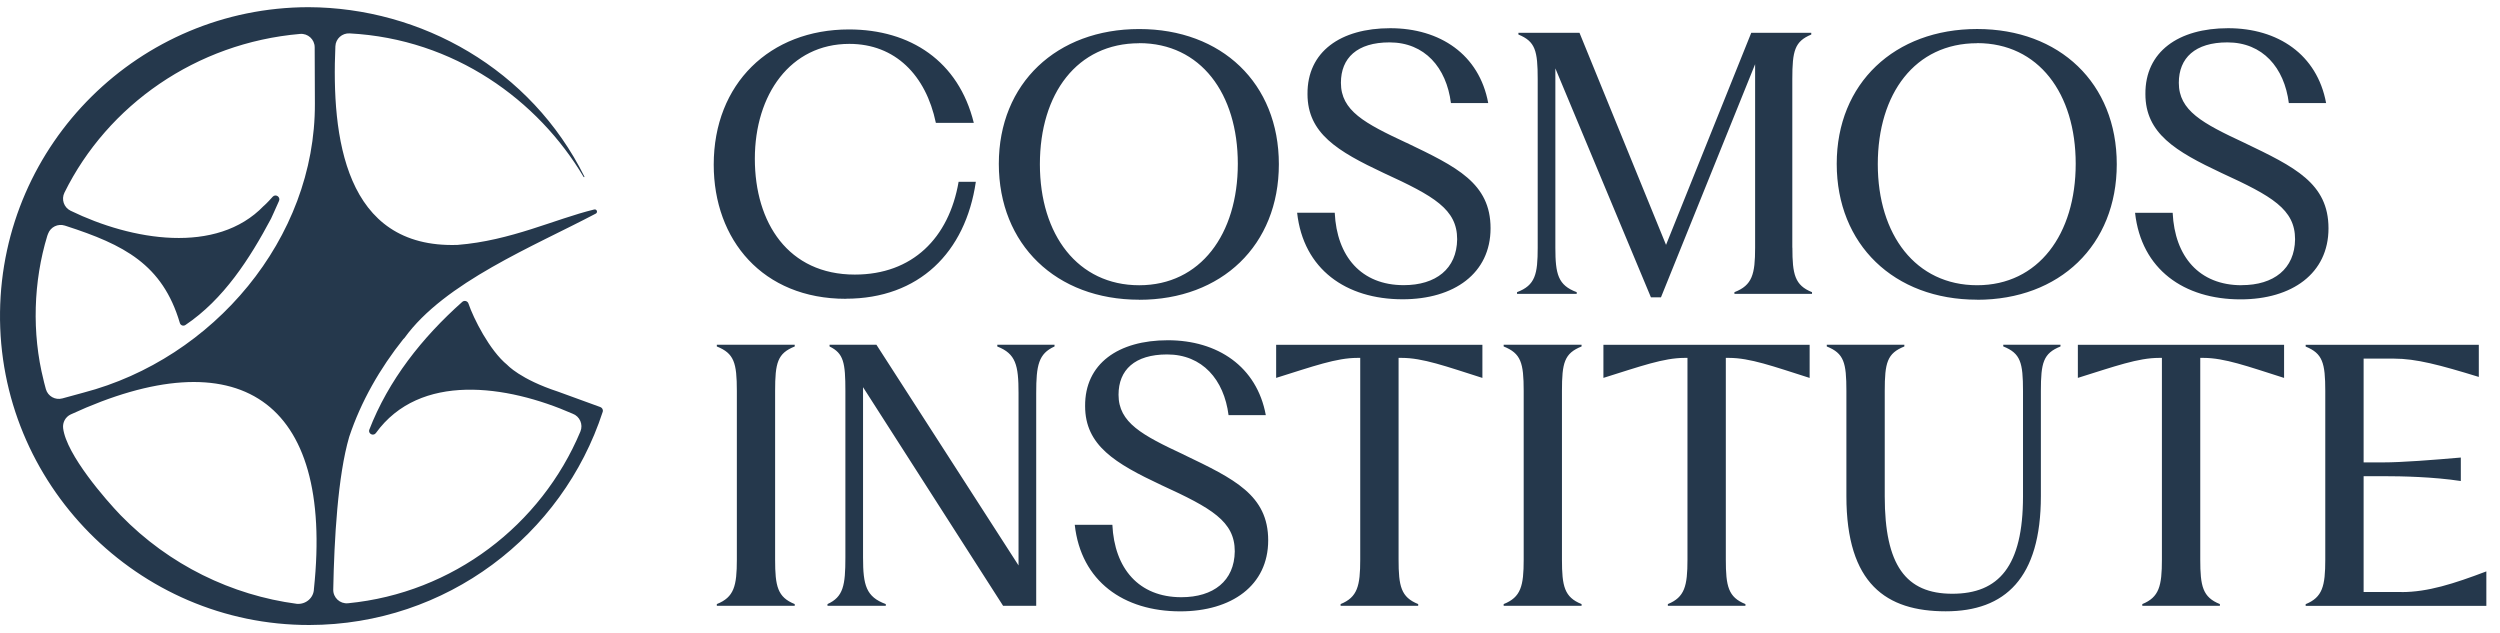
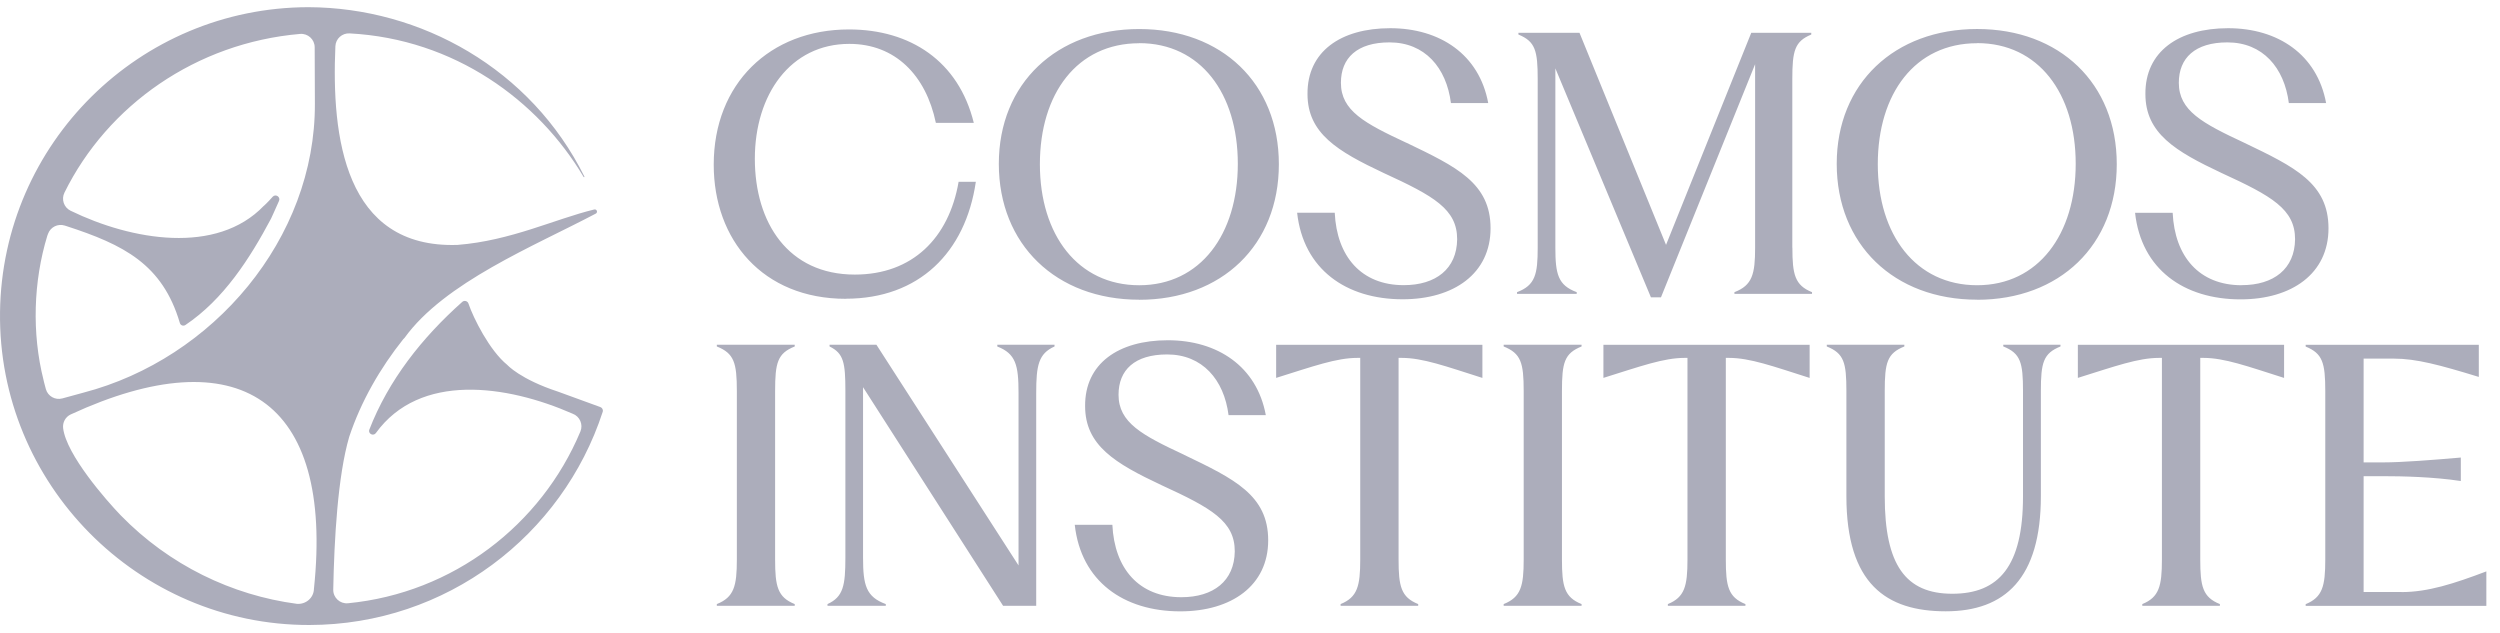
<svg xmlns="http://www.w3.org/2000/svg" width="174" height="44" viewBox="0 0 174 44" fill="none">
-   <path d="M58.867 20.791C63.959 20.791 67.199 17.575 67.918 12.654H66.719C66.045 16.568 63.502 19.111 59.496 19.111C54.861 19.111 52.537 15.511 52.537 11.048C52.537 6.585 55.011 3.054 59.113 3.054C62.308 3.054 64.444 5.237 65.136 8.551H67.776C66.719 4.254 63.359 2.049 59.086 2.049C53.589 2.049 49.675 5.82 49.675 11.46C49.675 16.694 53.081 20.797 58.869 20.797V20.791H58.867ZM79.289 20.865C85.026 20.865 89.009 17.071 89.009 11.431C89.009 5.792 85.026 2.021 79.289 2.021C73.552 2.021 69.518 5.792 69.518 11.403C69.518 17.015 73.501 20.86 79.289 20.86V20.865ZM79.289 3.003C83.564 3.003 86.152 6.505 86.152 11.402C86.152 16.298 83.557 19.853 79.289 19.853C75.022 19.853 72.376 16.351 72.376 11.431C72.376 6.512 74.969 3.01 79.289 3.01V3.004V3.003ZM97.888 9.939C94.963 8.574 93.328 7.705 93.328 5.762C93.328 4.036 94.453 2.95 96.711 2.95C99.162 2.95 100.671 4.704 100.985 7.173H103.58C102.956 3.791 100.22 1.963 96.762 1.963C93.304 1.963 90.979 3.596 91.002 6.545C91.002 9.282 93.088 10.527 96.305 12.041C99.807 13.647 101.418 14.562 101.418 16.653C101.395 18.716 99.933 19.847 97.698 19.847C94.745 19.847 93.041 17.852 92.898 14.807H90.28C90.715 18.744 93.686 20.83 97.623 20.83C101.2 20.83 103.743 19.03 103.743 15.888C103.743 12.746 101.388 11.614 97.886 9.934V9.939H97.888ZM124.745 17.236V5.5C124.745 3.534 124.911 2.883 126.064 2.404V2.284H121.887L115.956 17.043L109.933 2.284H105.682V2.404C106.858 2.884 107.024 3.529 107.024 5.5V17.237C107.024 19.083 106.858 19.855 105.585 20.334V20.454H109.739V20.334C108.442 19.853 108.253 19.088 108.253 17.237V4.758L114.905 20.695H115.603L122.156 4.468V17.239C122.156 19.084 121.961 19.856 120.716 20.335V20.455H126.116V20.335C124.916 19.855 124.75 19.09 124.75 17.239H124.745V17.236ZM137.607 20.864C143.344 20.864 147.327 17.07 147.327 11.43C147.327 5.79 143.344 2.019 137.607 2.019C131.87 2.019 127.836 5.79 127.836 11.402C127.836 17.013 131.819 20.858 137.607 20.858V20.864ZM137.607 3.001C141.882 3.001 144.469 6.504 144.469 11.4C144.469 16.297 141.875 19.852 137.607 19.852C133.34 19.852 130.694 16.349 130.694 11.43C130.694 6.511 133.288 3.008 137.607 3.008V3.003V3.001ZM156.017 19.852C153.064 19.852 151.361 17.858 151.218 14.813H148.601C149.035 18.75 152.006 20.836 155.943 20.836C159.52 20.836 162.063 19.036 162.063 15.893C162.063 12.751 159.709 11.619 156.206 9.939C153.281 8.574 151.646 7.705 151.646 5.762C151.646 4.036 152.773 2.95 155.028 2.95C157.48 2.95 158.988 4.704 159.303 7.173H161.897C161.274 3.791 158.538 1.963 155.08 1.963C151.622 1.963 149.297 3.596 149.32 6.545C149.32 9.282 151.406 10.527 154.622 12.041C158.125 13.647 159.737 14.562 159.737 16.653C159.714 18.716 158.252 19.847 156.017 19.847V19.852ZM49.891 24.114C51.09 24.595 51.285 25.239 51.285 27.211V38.948C51.285 40.793 51.09 41.565 49.891 42.044V42.164H55.313V42.044C54.114 41.564 53.948 40.799 53.948 38.948V27.211C53.948 25.245 54.114 24.593 55.313 24.114V23.994H49.891V24.114ZM69.405 24.114C70.701 24.617 70.89 25.411 70.89 27.354V39.354L60.999 23.994H57.737V24.114C58.719 24.595 58.839 25.239 58.839 27.211V38.805C58.839 40.748 58.696 41.542 57.594 42.044V42.164H61.651V42.044C60.285 41.541 60.068 40.748 60.068 38.805V26.948L69.816 42.164H72.12V27.354C72.12 25.411 72.285 24.616 73.395 24.114V23.994H69.412V24.114H69.406H69.405ZM82.41 31.651C79.485 30.286 77.85 29.417 77.85 27.474C77.85 25.748 78.975 24.669 81.232 24.669C83.684 24.669 85.192 26.423 85.507 28.892H88.1C87.478 25.509 84.74 23.681 81.284 23.681C77.827 23.681 75.501 25.315 75.524 28.265C75.524 31.002 77.61 32.247 80.826 33.761C84.329 35.367 85.94 36.282 85.94 38.373C85.917 40.436 84.454 41.566 82.22 41.566C79.266 41.566 77.564 39.572 77.421 36.527H74.803C75.238 40.464 78.209 42.55 82.146 42.55C85.722 42.55 88.266 40.75 88.266 37.608C88.266 34.465 85.911 33.334 82.409 31.654L82.41 31.651ZM88.815 26.303C91.432 25.485 93.015 24.909 94.478 24.909H94.672V38.948C94.672 40.793 94.478 41.565 93.306 42.044V42.164H98.706V42.044C97.507 41.564 97.341 40.799 97.341 38.948V24.909H97.558C99.02 24.909 100.603 25.486 103.175 26.303V24H88.82V26.303H88.815ZM104.655 24.114C105.854 24.595 106.049 25.239 106.049 27.211V38.948C106.049 40.793 105.854 41.565 104.655 42.044V42.164H110.077V42.044C108.878 41.564 108.712 40.799 108.712 38.948V27.211C108.712 25.245 108.878 24.593 110.077 24.114V23.994H104.655V24.114ZM111.591 26.303C114.209 25.485 115.791 24.909 117.254 24.909H117.448V38.948C117.448 40.793 117.254 41.565 116.083 42.044V42.164H121.482V42.044C120.283 41.564 120.117 40.799 120.117 38.948V24.909H120.334C121.797 24.909 123.38 25.486 125.951 26.303V24H111.598V26.303H111.593H111.591ZM139.435 24.114C140.635 24.595 140.801 25.239 140.801 27.211V34.553C140.801 39.405 139.121 41.325 135.88 41.325C132.639 41.325 131.178 39.331 131.178 34.553V27.211C131.178 25.245 131.344 24.593 132.543 24.114V23.994H127.144V24.114C128.343 24.595 128.509 25.239 128.509 27.211V34.53C128.509 40.65 131.291 42.547 135.423 42.547C139.554 42.547 142.045 40.244 142.045 34.53V27.211C142.045 25.245 142.211 24.593 143.41 24.114V23.994H139.427V24.114H139.433H139.435ZM144.612 26.303C147.23 25.485 148.813 24.909 150.275 24.909H150.469V38.948C150.469 40.793 150.275 41.565 149.104 42.044V42.164H154.504V42.044C153.304 41.564 153.138 40.799 153.138 38.948V24.909H153.355C154.818 24.909 156.401 25.486 158.972 26.303V24H144.619V26.303H144.614H144.612ZM167.149 41.205H164.508V33.142H165.851C167.193 33.142 169.353 33.188 171.273 33.479V31.845C169.353 32.011 167.193 32.183 165.851 32.183H164.508V24.96H166.622C168.159 24.96 169.789 25.395 172.525 26.234V24H160.474V24.12C161.65 24.6 161.839 25.245 161.839 27.216V38.953C161.839 40.799 161.645 41.571 160.474 42.05V42.17H173.05V39.769C170.77 40.632 168.97 41.209 167.147 41.209V41.204L167.149 41.205ZM21.5 0.5C21.49 0.5 21.479 0.5 21.468 0.5C21.463 0.5 21.459 0.5 21.453 0.5H21.5ZM25.692 29.935C25.637 30.21 25.996 30.369 26.161 30.141C29.213 25.916 35.256 26.776 39.853 28.793C40.355 28.977 40.602 29.544 40.395 30.036C37.667 36.545 31.532 41.272 24.222 41.987C23.663 42.041 23.183 41.598 23.194 41.036C23.261 37.542 23.509 33.122 24.304 30.406C25.126 27.939 26.451 25.632 28.075 23.596C28.098 23.596 28.11 23.545 28.144 23.533C30.937 19.647 37.185 17.129 41.47 14.865C41.532 14.833 41.563 14.761 41.547 14.693C41.527 14.61 41.445 14.559 41.362 14.579C38.624 15.244 35.563 16.752 31.841 17.046C23.962 17.305 23.067 9.497 23.343 3.217C23.366 2.695 23.81 2.296 24.332 2.324C31.613 2.709 37.45 6.97 40.62 12.317C40.639 12.349 40.691 12.322 40.673 12.288C36.956 4.803 29.311 0.53 21.468 0.5C9.704 0.518 0.156 9.982 0.002 21.714C-0.153 33.659 9.584 43.516 21.53 43.5C31.065 43.486 39.144 37.268 41.948 28.665C41.993 28.529 41.92 28.381 41.785 28.332L38.841 27.259C36.199 26.393 35.306 25.397 35.306 25.397C34.081 24.406 32.949 22.147 32.605 21.128C32.544 20.946 32.317 20.884 32.174 21.011C29.383 23.494 27.038 26.451 25.692 29.936V29.935ZM18.36 14.327C15.075 17.751 9.163 16.735 4.912 14.666C4.445 14.439 4.255 13.875 4.485 13.409C7.491 7.318 13.653 2.984 20.884 2.361C21.43 2.313 21.9 2.742 21.902 3.29L21.916 7.21C21.955 16.611 14.835 24.971 5.805 27.329L4.338 27.73C3.844 27.865 3.332 27.578 3.193 27.085C3.094 26.74 3.027 26.436 3.027 26.436C2.209 23.183 2.325 19.581 3.291 16.413L3.348 16.262C3.523 15.796 4.033 15.549 4.508 15.7L4.603 15.73C8.611 17.029 11.307 18.387 12.516 22.474L12.519 22.482C12.565 22.645 12.756 22.716 12.898 22.625C15.565 20.836 17.383 18.004 18.873 15.201V15.198C18.906 15.118 19.161 14.582 19.421 13.98C19.541 13.702 19.177 13.469 18.976 13.697C18.596 14.127 18.362 14.33 18.362 14.33L18.36 14.327ZM20.663 42.027C16.147 41.43 11.778 39.336 8.394 35.858C7.389 34.816 4.62 31.651 4.394 29.804C4.345 29.402 4.558 29.013 4.925 28.843C16.526 23.485 23.25 27.729 21.85 40.984C21.838 41.612 21.282 42.079 20.663 42.027Z" fill="#25384C" />
+   <path d="M58.867 20.791C63.959 20.791 67.199 17.575 67.918 12.654H66.719C66.045 16.568 63.502 19.111 59.496 19.111C54.861 19.111 52.537 15.511 52.537 11.048C52.537 6.585 55.011 3.054 59.113 3.054C62.308 3.054 64.444 5.237 65.136 8.551H67.776C66.719 4.254 63.359 2.049 59.086 2.049C53.589 2.049 49.675 5.82 49.675 11.46C49.675 16.694 53.081 20.797 58.869 20.797V20.791H58.867ZM79.289 20.865C85.026 20.865 89.009 17.071 89.009 11.431C89.009 5.792 85.026 2.021 79.289 2.021C73.552 2.021 69.518 5.792 69.518 11.403C69.518 17.015 73.501 20.86 79.289 20.86V20.865ZM79.289 3.003C83.564 3.003 86.152 6.505 86.152 11.402C86.152 16.298 83.557 19.853 79.289 19.853C75.022 19.853 72.376 16.351 72.376 11.431C72.376 6.512 74.969 3.01 79.289 3.01V3.004V3.003ZM97.888 9.939C94.963 8.574 93.328 7.705 93.328 5.762C93.328 4.036 94.453 2.95 96.711 2.95C99.162 2.95 100.671 4.704 100.985 7.173H103.58C102.956 3.791 100.22 1.963 96.762 1.963C93.304 1.963 90.979 3.596 91.002 6.545C91.002 9.282 93.088 10.527 96.305 12.041C99.807 13.647 101.418 14.562 101.418 16.653C101.395 18.716 99.933 19.847 97.698 19.847C94.745 19.847 93.041 17.852 92.898 14.807H90.28C90.715 18.744 93.686 20.83 97.623 20.83C101.2 20.83 103.743 19.03 103.743 15.888C103.743 12.746 101.388 11.614 97.886 9.934V9.939H97.888ZM124.745 17.236V5.5C124.745 3.534 124.911 2.883 126.064 2.404V2.284H121.887L115.956 17.043L109.933 2.284H105.682V2.404C106.858 2.884 107.024 3.529 107.024 5.5V17.237C107.024 19.083 106.858 19.855 105.585 20.334V20.454H109.739V20.334C108.442 19.853 108.253 19.088 108.253 17.237V4.758L114.905 20.695H115.603L122.156 4.468V17.239C122.156 19.084 121.961 19.856 120.716 20.335V20.455H126.116V20.335C124.916 19.855 124.75 19.09 124.75 17.239H124.745V17.236ZM137.607 20.864C143.344 20.864 147.327 17.07 147.327 11.43C147.327 5.79 143.344 2.019 137.607 2.019C131.87 2.019 127.836 5.79 127.836 11.402C127.836 17.013 131.819 20.858 137.607 20.858V20.864ZM137.607 3.001C141.882 3.001 144.469 6.504 144.469 11.4C144.469 16.297 141.875 19.852 137.607 19.852C133.34 19.852 130.694 16.349 130.694 11.43C130.694 6.511 133.288 3.008 137.607 3.008V3.003V3.001ZM156.017 19.852C153.064 19.852 151.361 17.858 151.218 14.813H148.601C149.035 18.75 152.006 20.836 155.943 20.836C159.52 20.836 162.063 19.036 162.063 15.893C162.063 12.751 159.709 11.619 156.206 9.939C153.281 8.574 151.646 7.705 151.646 5.762C151.646 4.036 152.773 2.95 155.028 2.95C157.48 2.95 158.988 4.704 159.303 7.173H161.897C161.274 3.791 158.538 1.963 155.08 1.963C151.622 1.963 149.297 3.596 149.32 6.545C149.32 9.282 151.406 10.527 154.622 12.041C158.125 13.647 159.737 14.562 159.737 16.653C159.714 18.716 158.252 19.847 156.017 19.847V19.852ZM49.891 24.114C51.09 24.595 51.285 25.239 51.285 27.211V38.948C51.285 40.793 51.09 41.565 49.891 42.044V42.164H55.313V42.044C54.114 41.564 53.948 40.799 53.948 38.948V27.211C53.948 25.245 54.114 24.593 55.313 24.114V23.994H49.891V24.114ZM69.405 24.114C70.701 24.617 70.89 25.411 70.89 27.354V39.354L60.999 23.994H57.737V24.114C58.719 24.595 58.839 25.239 58.839 27.211V38.805C58.839 40.748 58.696 41.542 57.594 42.044V42.164H61.651V42.044C60.285 41.541 60.068 40.748 60.068 38.805V26.948L69.816 42.164H72.12V27.354C72.12 25.411 72.285 24.616 73.395 24.114V23.994H69.412V24.114H69.406H69.405ZM82.41 31.651C79.485 30.286 77.85 29.417 77.85 27.474C77.85 25.748 78.975 24.669 81.232 24.669C83.684 24.669 85.192 26.423 85.507 28.892H88.1C87.478 25.509 84.74 23.681 81.284 23.681C77.827 23.681 75.501 25.315 75.524 28.265C75.524 31.002 77.61 32.247 80.826 33.761C84.329 35.367 85.94 36.282 85.94 38.373C85.917 40.436 84.454 41.566 82.22 41.566C79.266 41.566 77.564 39.572 77.421 36.527H74.803C75.238 40.464 78.209 42.55 82.146 42.55C85.722 42.55 88.266 40.75 88.266 37.608C88.266 34.465 85.911 33.334 82.409 31.654L82.41 31.651ZM88.815 26.303C91.432 25.485 93.015 24.909 94.478 24.909H94.672V38.948C94.672 40.793 94.478 41.565 93.306 42.044V42.164H98.706V42.044C97.507 41.564 97.341 40.799 97.341 38.948V24.909H97.558C99.02 24.909 100.603 25.486 103.175 26.303V24H88.82V26.303H88.815ZM104.655 24.114C105.854 24.595 106.049 25.239 106.049 27.211V38.948C106.049 40.793 105.854 41.565 104.655 42.044V42.164H110.077V42.044C108.878 41.564 108.712 40.799 108.712 38.948V27.211C108.712 25.245 108.878 24.593 110.077 24.114V23.994H104.655V24.114ZM111.591 26.303C114.209 25.485 115.791 24.909 117.254 24.909H117.448V38.948C117.448 40.793 117.254 41.565 116.083 42.044V42.164H121.482V42.044C120.283 41.564 120.117 40.799 120.117 38.948V24.909H120.334C121.797 24.909 123.38 25.486 125.951 26.303V24H111.598V26.303H111.593H111.591ZM139.435 24.114C140.635 24.595 140.801 25.239 140.801 27.211V34.553C140.801 39.405 139.121 41.325 135.88 41.325C132.639 41.325 131.178 39.331 131.178 34.553V27.211C131.178 25.245 131.344 24.593 132.543 24.114V23.994H127.144V24.114C128.343 24.595 128.509 25.239 128.509 27.211V34.53C128.509 40.65 131.291 42.547 135.423 42.547C139.554 42.547 142.045 40.244 142.045 34.53V27.211C142.045 25.245 142.211 24.593 143.41 24.114V23.994H139.427V24.114H139.433H139.435ZM144.612 26.303C147.23 25.485 148.813 24.909 150.275 24.909H150.469V38.948C150.469 40.793 150.275 41.565 149.104 42.044V42.164H154.504V42.044C153.304 41.564 153.138 40.799 153.138 38.948V24.909H153.355C154.818 24.909 156.401 25.486 158.972 26.303V24H144.619V26.303H144.614H144.612ZM167.149 41.205H164.508V33.142H165.851C167.193 33.142 169.353 33.188 171.273 33.479V31.845C169.353 32.011 167.193 32.183 165.851 32.183H164.508V24.96H166.622C168.159 24.96 169.789 25.395 172.525 26.234V24H160.474V24.12C161.65 24.6 161.839 25.245 161.839 27.216V38.953C161.839 40.799 161.645 41.571 160.474 42.05V42.17H173.05V39.769C170.77 40.632 168.97 41.209 167.147 41.209V41.204L167.149 41.205ZM21.5 0.5C21.49 0.5 21.479 0.5 21.468 0.5C21.463 0.5 21.459 0.5 21.453 0.5H21.5ZM25.692 29.935C25.637 30.21 25.996 30.369 26.161 30.141C29.213 25.916 35.256 26.776 39.853 28.793C40.355 28.977 40.602 29.544 40.395 30.036C37.667 36.545 31.532 41.272 24.222 41.987C23.663 42.041 23.183 41.598 23.194 41.036C23.261 37.542 23.509 33.122 24.304 30.406C25.126 27.939 26.451 25.632 28.075 23.596C28.098 23.596 28.11 23.545 28.144 23.533C30.937 19.647 37.185 17.129 41.47 14.865C41.532 14.833 41.563 14.761 41.547 14.693C41.527 14.61 41.445 14.559 41.362 14.579C38.624 15.244 35.563 16.752 31.841 17.046C23.962 17.305 23.067 9.497 23.343 3.217C23.366 2.695 23.81 2.296 24.332 2.324C31.613 2.709 37.45 6.97 40.62 12.317C40.639 12.349 40.691 12.322 40.673 12.288C36.956 4.803 29.311 0.53 21.468 0.5C9.704 0.518 0.156 9.982 0.002 21.714C-0.153 33.659 9.584 43.516 21.53 43.5C31.065 43.486 39.144 37.268 41.948 28.665C41.993 28.529 41.92 28.381 41.785 28.332L38.841 27.259C36.199 26.393 35.306 25.397 35.306 25.397C34.081 24.406 32.949 22.147 32.605 21.128C32.544 20.946 32.317 20.884 32.174 21.011C29.383 23.494 27.038 26.451 25.692 29.936V29.935ZM18.36 14.327C15.075 17.751 9.163 16.735 4.912 14.666C4.445 14.439 4.255 13.875 4.485 13.409C7.491 7.318 13.653 2.984 20.884 2.361C21.43 2.313 21.9 2.742 21.902 3.29L21.916 7.21C21.955 16.611 14.835 24.971 5.805 27.329L4.338 27.73C3.844 27.865 3.332 27.578 3.193 27.085C3.094 26.74 3.027 26.436 3.027 26.436C2.209 23.183 2.325 19.581 3.291 16.413L3.348 16.262C3.523 15.796 4.033 15.549 4.508 15.7L4.603 15.73C8.611 17.029 11.307 18.387 12.516 22.474L12.519 22.482C12.565 22.645 12.756 22.716 12.898 22.625C15.565 20.836 17.383 18.004 18.873 15.201V15.198C18.906 15.118 19.161 14.582 19.421 13.98C19.541 13.702 19.177 13.469 18.976 13.697C18.596 14.127 18.362 14.33 18.362 14.33L18.36 14.327ZM20.663 42.027C16.147 41.43 11.778 39.336 8.394 35.858C7.389 34.816 4.62 31.651 4.394 29.804C4.345 29.402 4.558 29.013 4.925 28.843C16.526 23.485 23.25 27.729 21.85 40.984C21.838 41.612 21.282 42.079 20.663 42.027Z" fill="#acadbb" />
</svg>
